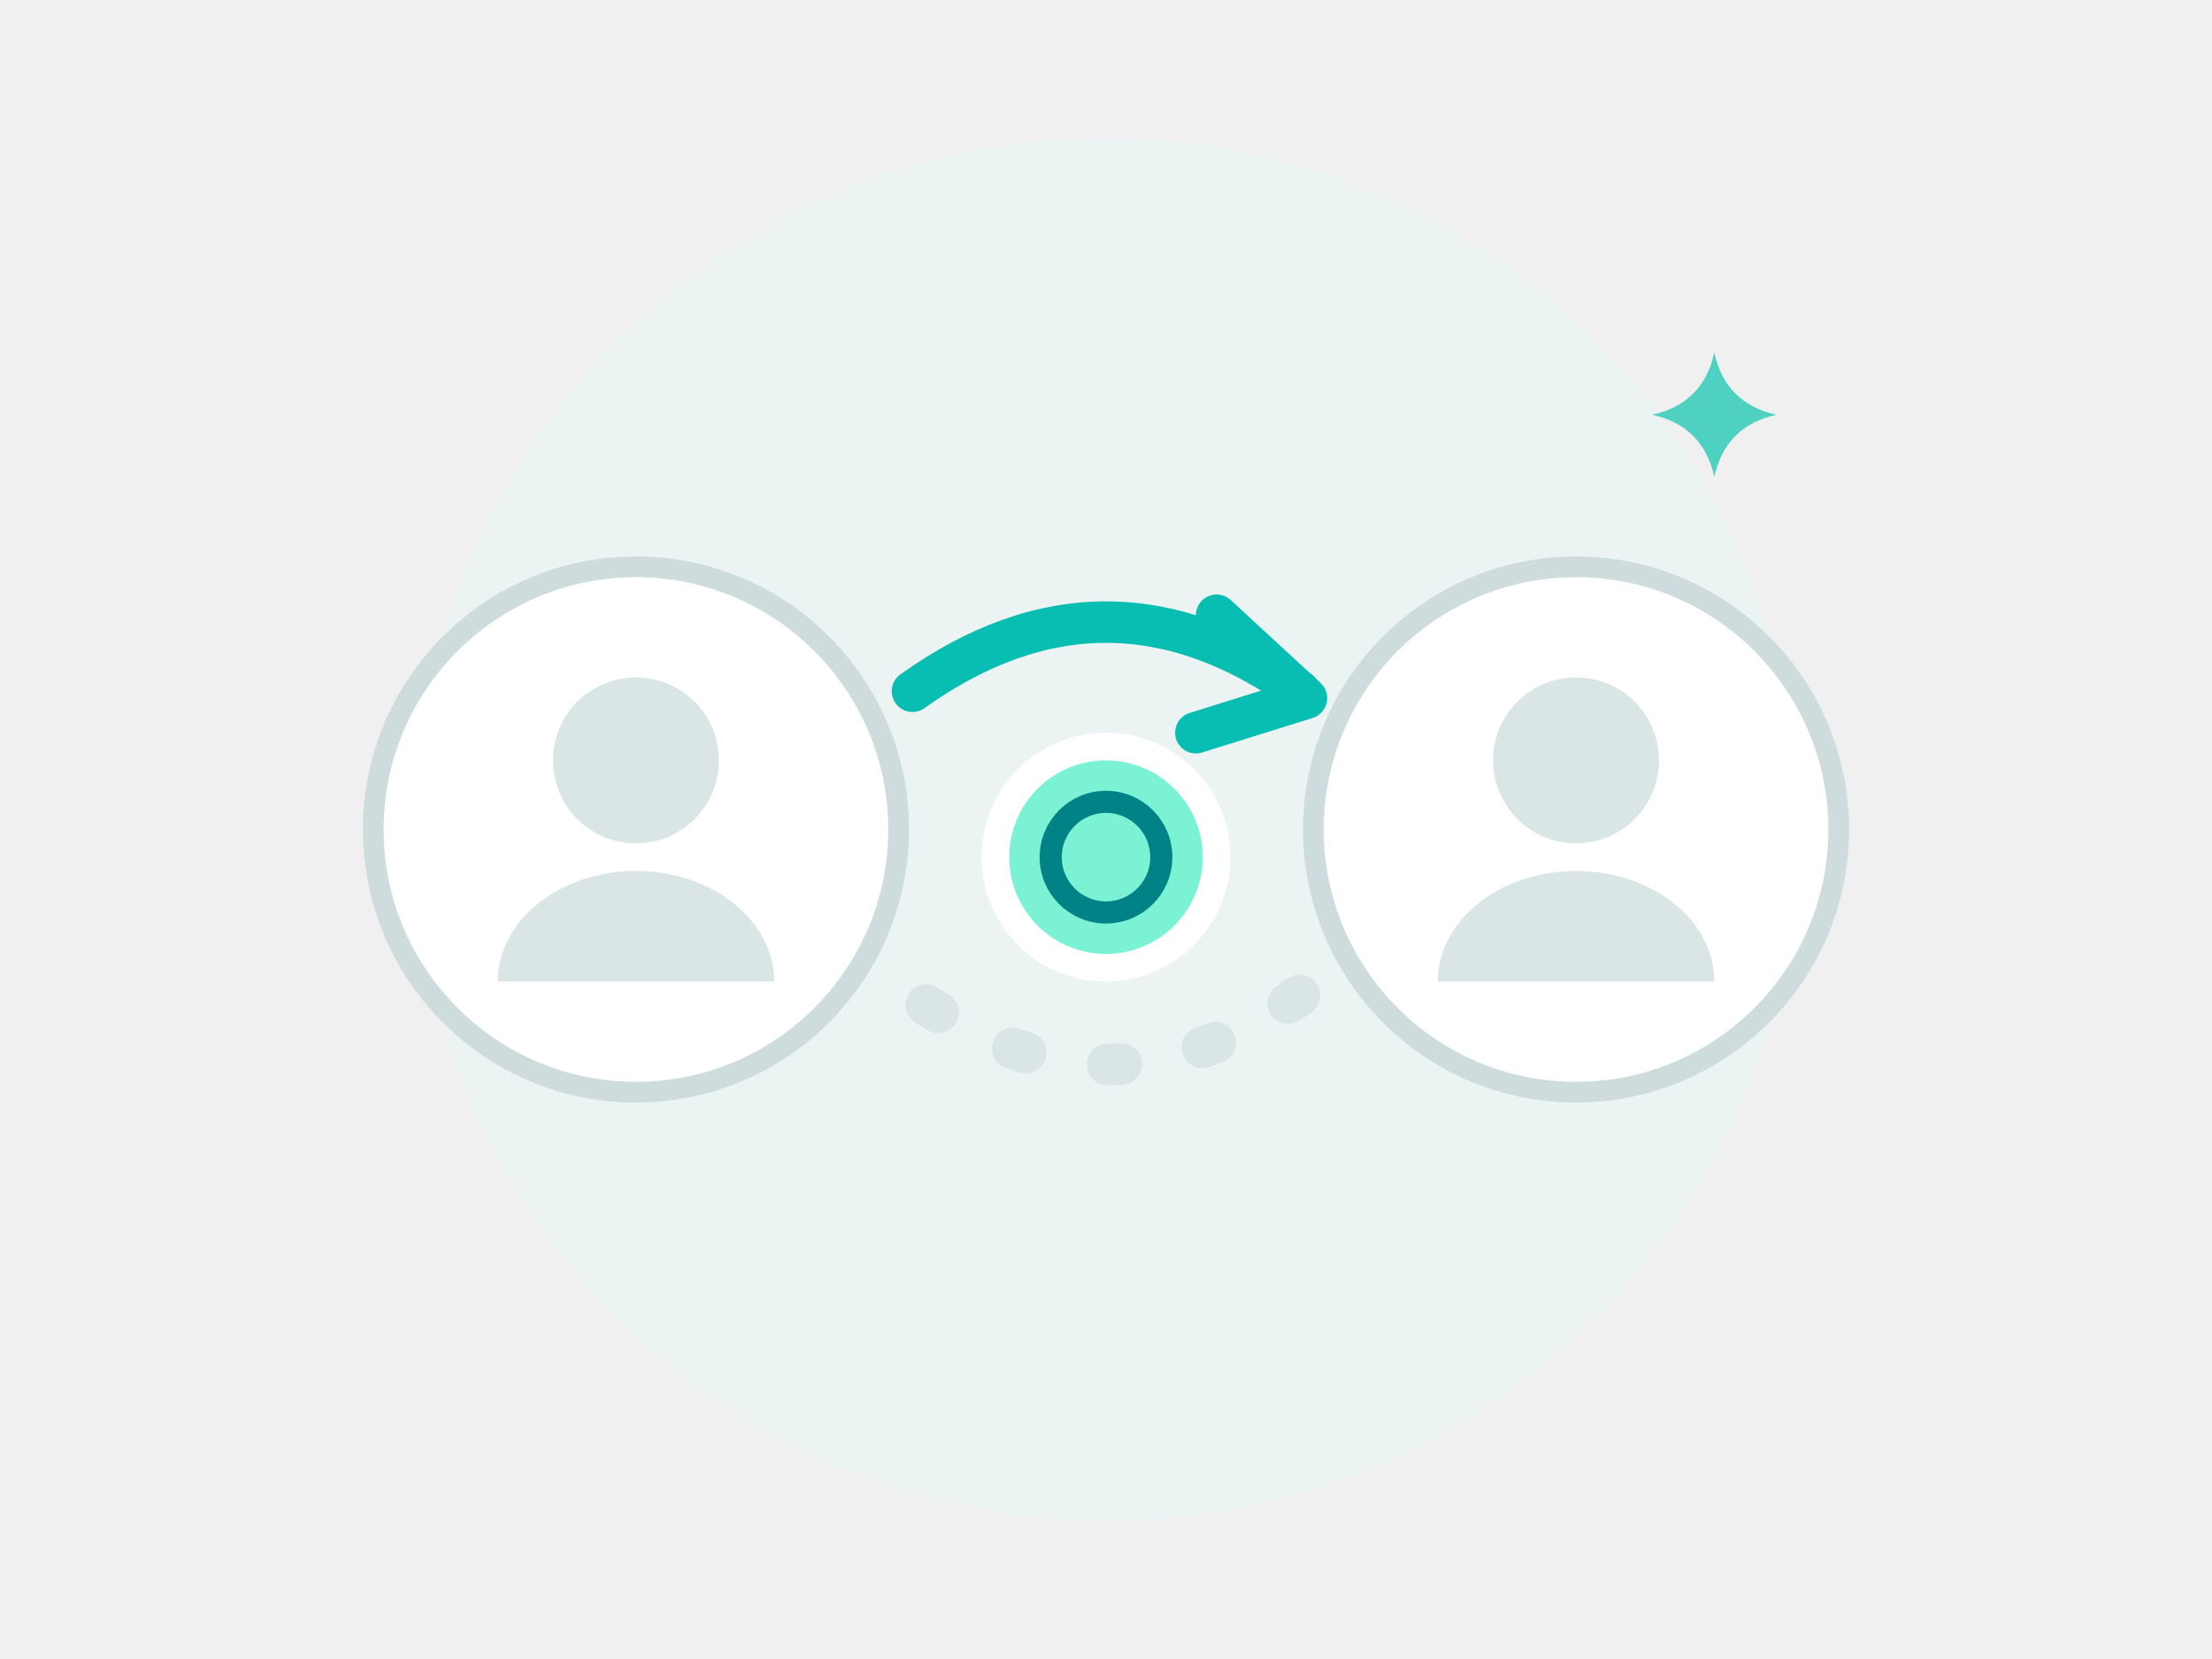
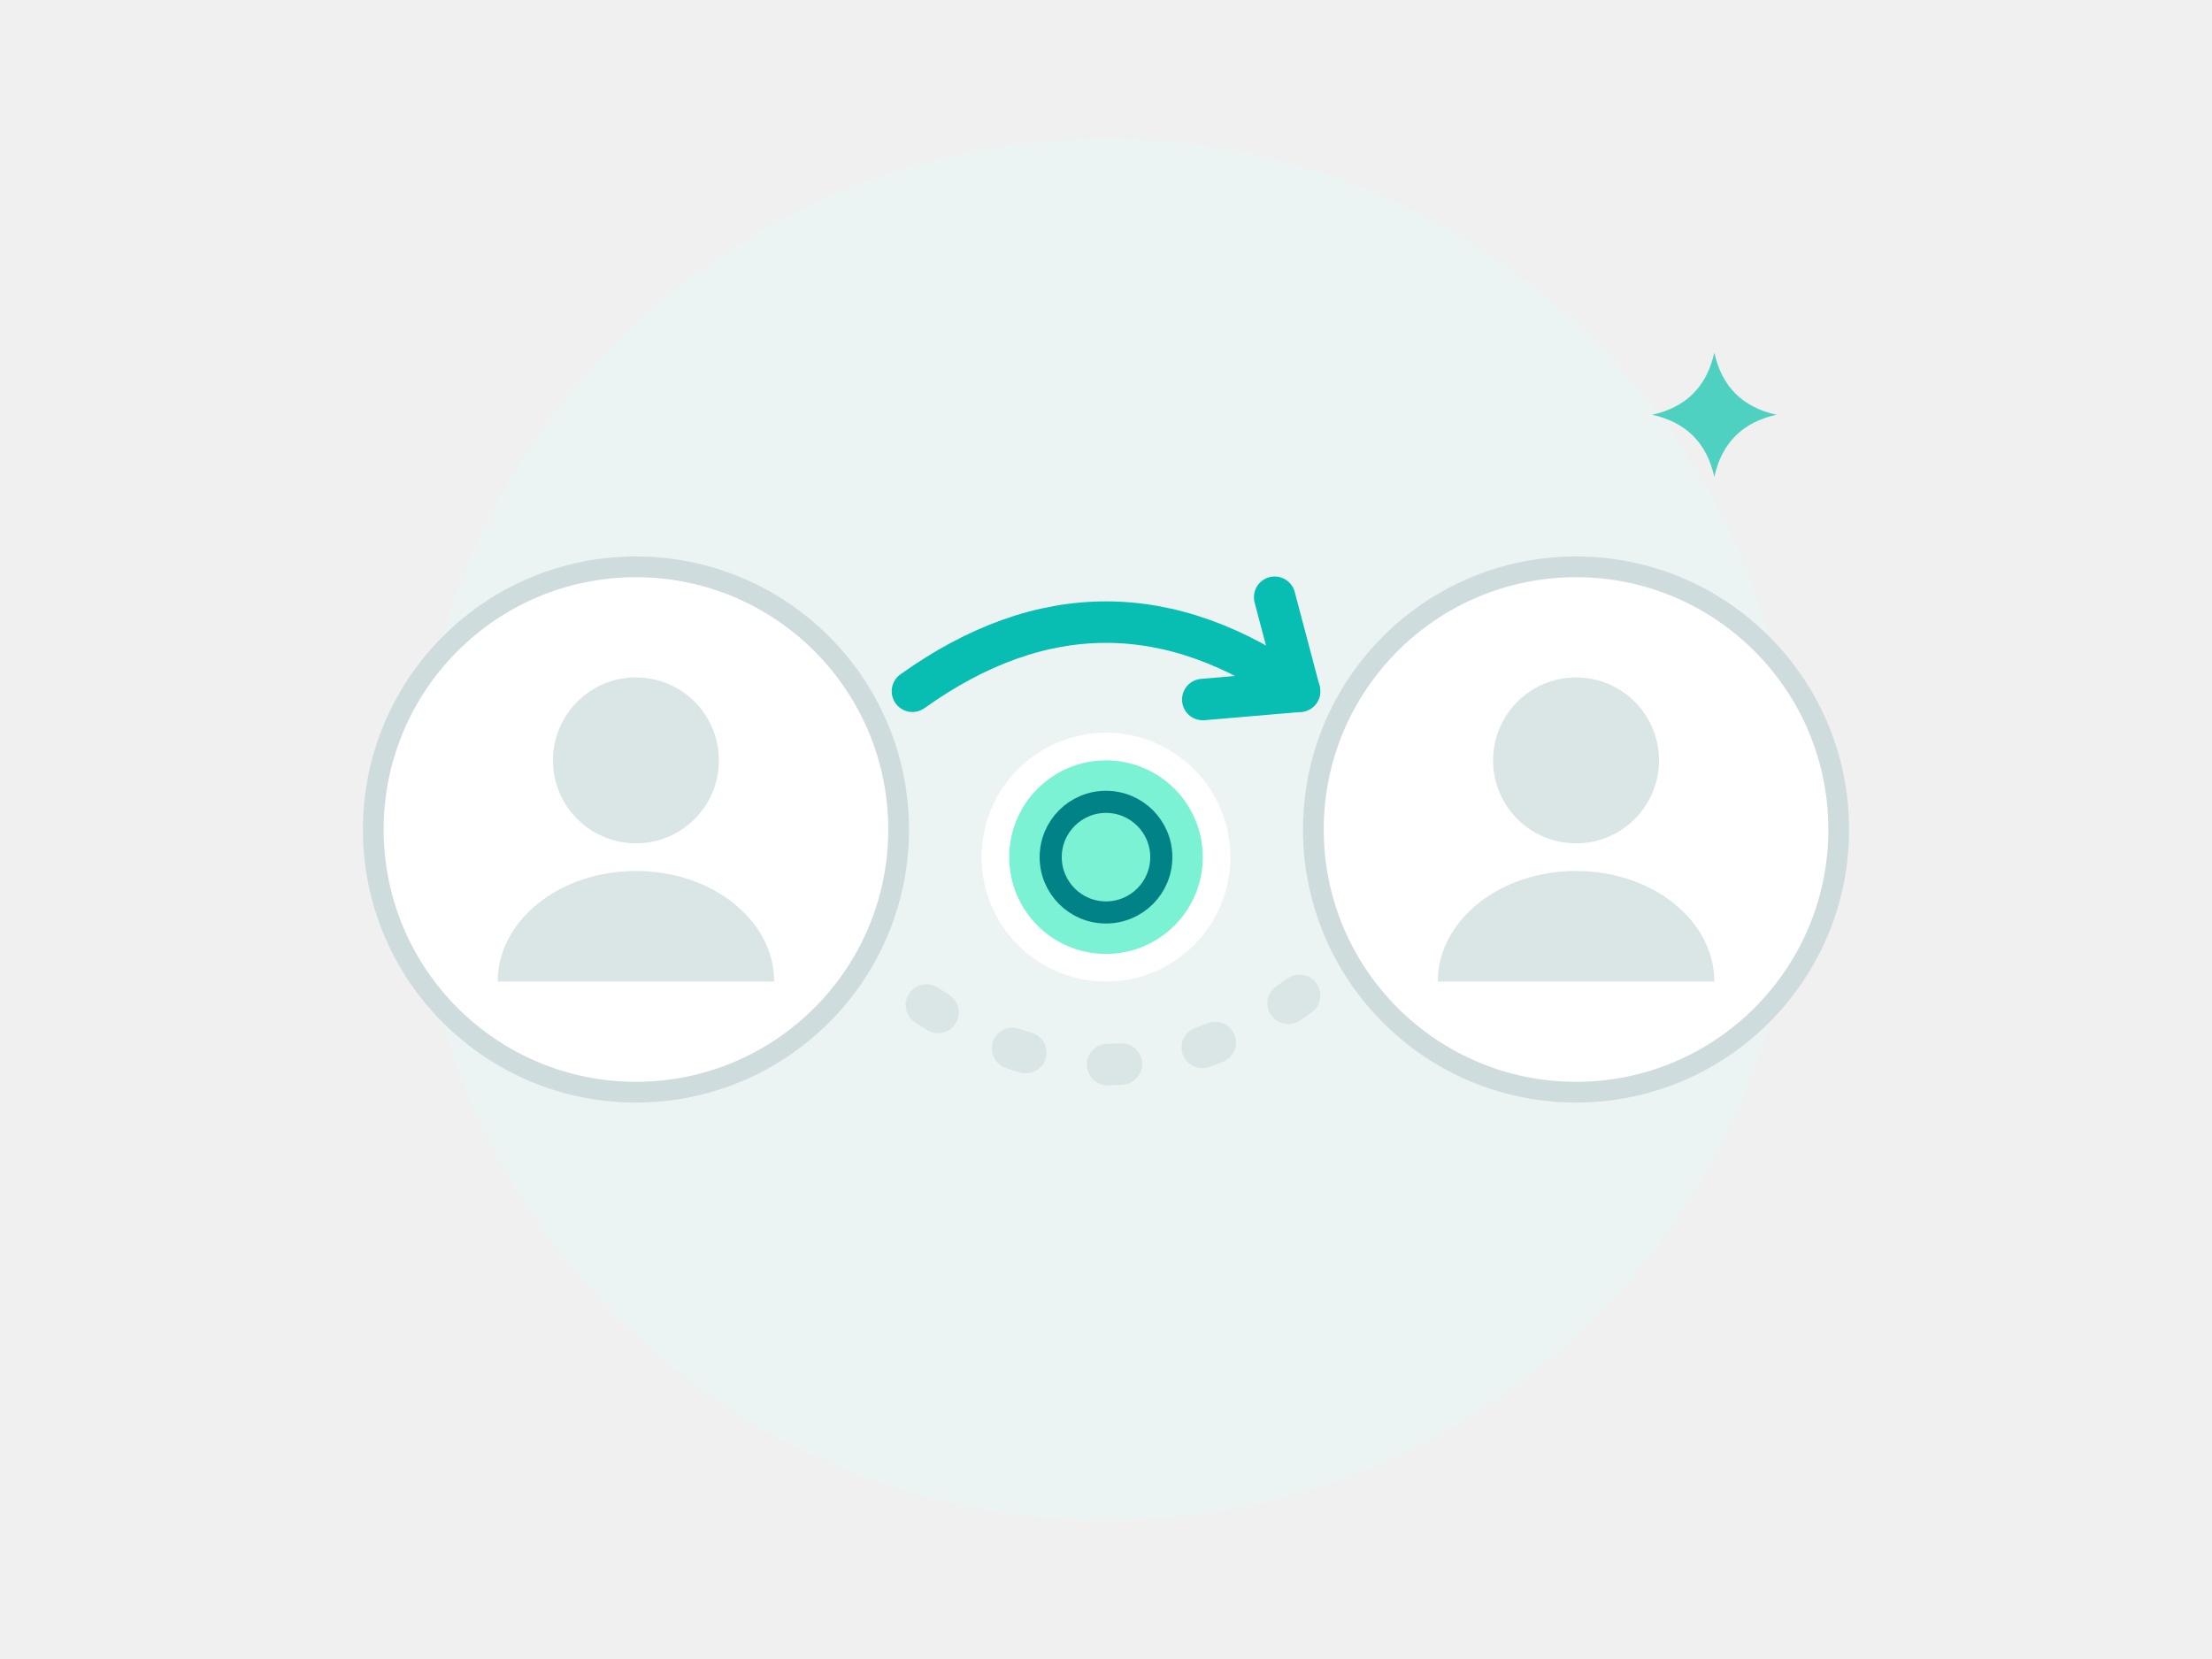
<svg xmlns="http://www.w3.org/2000/svg" viewBox="0 0 160 120" width="160" height="120">
  <circle cx="80" cy="60" r="50" fill="#EBF3F3" />
  <circle cx="46" cy="60" r="19" fill="#FFFFFF" stroke="#CFDCDD" stroke-width="1.5" />
  <circle cx="46" cy="55" r="6" fill="#DAE5E6" />
  <path d="M36 71a10 8 0 0 1 20 0z" fill="#DAE5E6" />
  <circle cx="114" cy="60" r="19" fill="#FFFFFF" stroke="#CFDCDD" stroke-width="1.5" />
  <circle cx="114" cy="55" r="6" fill="#DAE5E6" />
  <path d="M104 71a10 8 0 0 1 20 0z" fill="#DAE5E6" />
  <path d="M66 50Q80 40 94 50" fill="none" stroke="#08BDB1" stroke-width="3" stroke-linecap="round" />
-   <path d="M88 44.5L94.5 50.5L86.5 53" fill="none" stroke="#08BDB1" stroke-width="3" stroke-linecap="round" stroke-linejoin="round" />
+   <path d="M92.2 43.2L94 50L87 50.6" fill="none" stroke="#08BDB1" stroke-width="3" stroke-linecap="round" stroke-linejoin="round" />
  <path d="M94 72Q80 82 66 72" fill="none" stroke="#DAE5E6" stroke-width="3" stroke-linecap="round" stroke-dasharray="1 6" />
  <circle cx="80" cy="62" r="8" fill="#7BF2D3" stroke="#FFFFFF" stroke-width="2" />
  <circle cx="80" cy="62" r="4" fill="none" stroke="#018287" stroke-width="1.6" />
  <path d="M124 25.5 Q124.81 29.19 128.5 30 Q124.81 30.81 124 34.5 Q123.19 30.81 119.5 30 Q123.19 29.19 124 25.5Z" fill="#4FD1C1" />
</svg>
